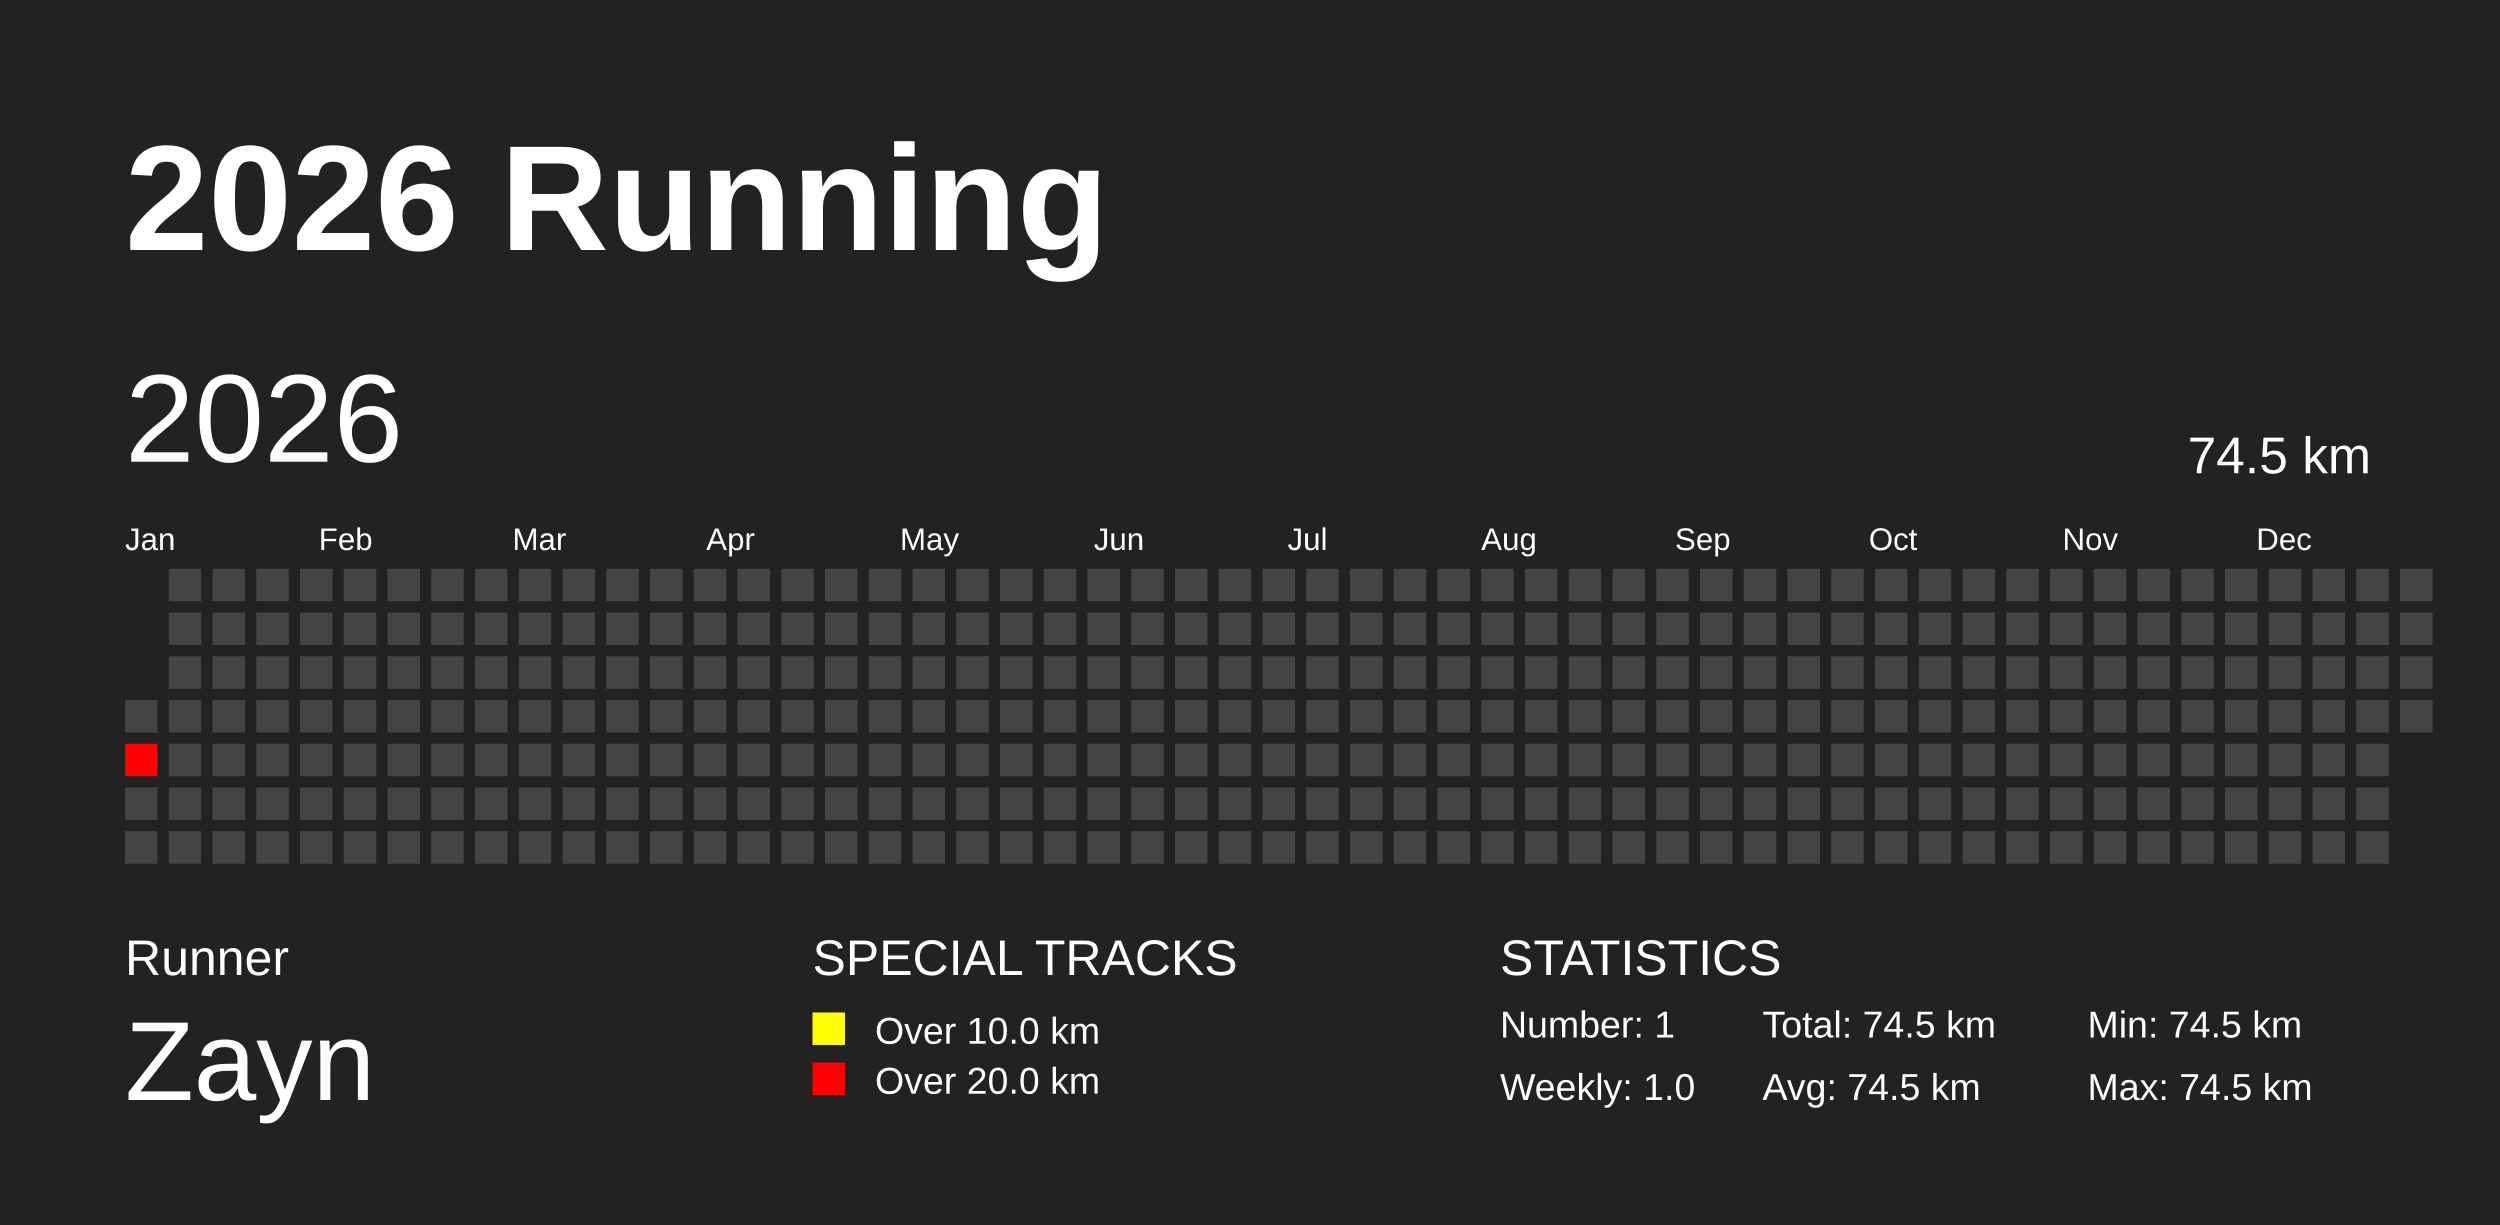
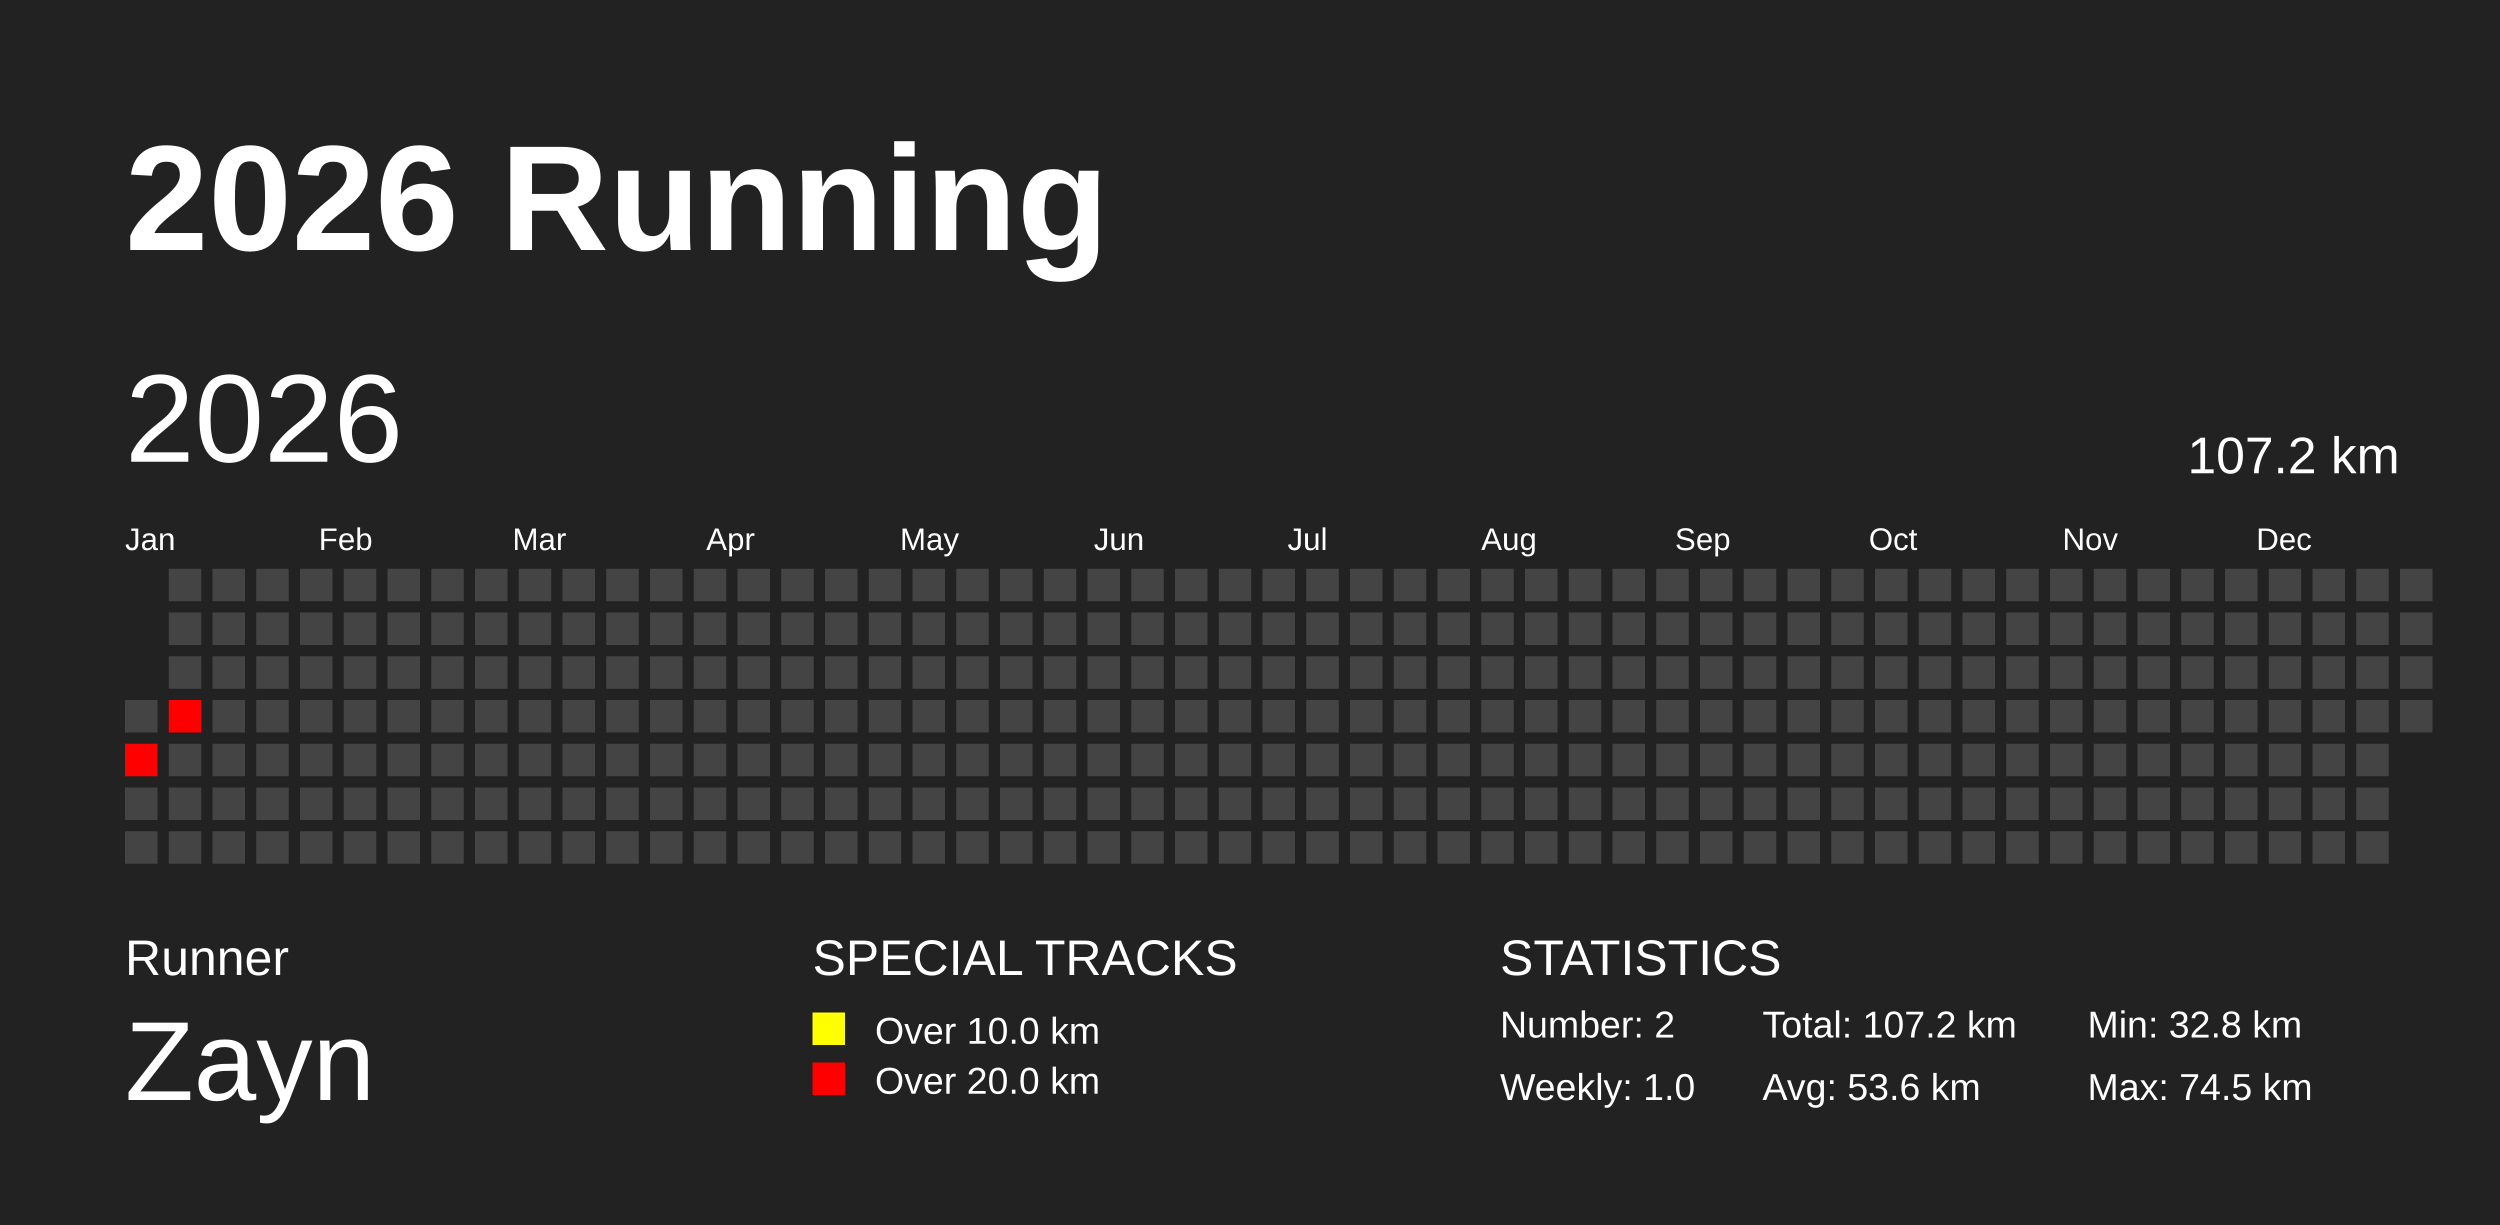
<svg xmlns="http://www.w3.org/2000/svg" baseProfile="full" height="98mm" version="1.1" viewBox="0,0,200,98" width="200mm">
  <defs />
  <rect fill="#222222" height="98" width="200" x="0" y="0" />
  <text fill="#FFFFFF" style="font-size:12px; font-family:Arial; font-weight:bold;" x="10" y="20">2026 Running</text>
  <text fill="#FFFFFF" style="font-size:4px; font-family:Arial" x="10" y="78">Runner</text>
  <text fill="#FFFFFF" style="font-size:9px; font-family:Arial" x="10" y="88">Zayn</text>
  <text fill="#FFFFFF" style="font-size:4px; font-family:Arial" x="65" y="78">SPECIAL TRACKS</text>
  <rect fill="yellow" height="2.6" width="2.6" x="65" y="81" />
  <text fill="#FFFFFF" style="font-size:3px; font-family:Arial" x="70" y="83.5">Over 10.0 km</text>
  <rect fill="red" height="2.6" width="2.6" x="65" y="85" />
  <text fill="#FFFFFF" style="font-size:3px; font-family:Arial" x="70" y="87.5">Over 20.0 km</text>
  <text fill="#FFFFFF" style="font-size:4px; font-family:Arial" x="120" y="78">STATISTICS</text>
-   <text fill="#FFFFFF" style="font-size:3px; font-family:Arial" x="120" y="83">Number: 1</text>
+   <text fill="#FFFFFF" style="font-size:3px; font-family:Arial" x="120" y="83">Number: 2</text>
  <text fill="#FFFFFF" style="font-size:3px; font-family:Arial" x="120" y="88">Weekly: 1.0</text>
-   <text fill="#FFFFFF" style="font-size:3px; font-family:Arial" x="141" y="83">Total: 74.5 km</text>
-   <text fill="#FFFFFF" style="font-size:3px; font-family:Arial" x="141" y="88">Avg: 74.5 km</text>
-   <text fill="#FFFFFF" style="font-size:3px; font-family:Arial" x="167" y="83">Min: 74.5 km</text>
+   <text fill="#FFFFFF" style="font-size:3px; font-family:Arial" x="141" y="83">Total: 107.2 km</text>
+   <text fill="#FFFFFF" style="font-size:3px; font-family:Arial" x="141" y="88">Avg: 53.6 km</text>
+   <text fill="#FFFFFF" style="font-size:3px; font-family:Arial" x="167" y="83">Min: 32.8 km</text>
  <text fill="#FFFFFF" style="font-size:3px; font-family:Arial" x="167" y="88">Max: 74.5 km</text>
  <text dominant-baseline="hanging" fill="#FFFFFF" style="font-size:10.0px; font-family:Arial;" x="10" y="30">2026</text>
-   <text dominant-baseline="hanging" fill="#FFFFFF" style="font-size:4.125px; font-family:Arial;" x="175" y="35">74.5 km</text>
+   <text dominant-baseline="hanging" fill="#FFFFFF" style="font-size:4.125px; font-family:Arial;" x="175" y="35">107.2 km</text>
  <text fill="#FFFFFF" style="font-size:2.5px; font-family:Arial" x="10.0" y="44">Jan</text>
  <text fill="#FFFFFF" style="font-size:2.5px; font-family:Arial" x="25.5" y="44">Feb</text>
  <text fill="#FFFFFF" style="font-size:2.5px; font-family:Arial" x="41.0" y="44">Mar</text>
  <text fill="#FFFFFF" style="font-size:2.5px; font-family:Arial" x="56.5" y="44">Apr</text>
  <text fill="#FFFFFF" style="font-size:2.5px; font-family:Arial" x="72.0" y="44">May</text>
  <text fill="#FFFFFF" style="font-size:2.5px; font-family:Arial" x="87.5" y="44">Jun</text>
  <text fill="#FFFFFF" style="font-size:2.5px; font-family:Arial" x="103.0" y="44">Jul</text>
  <text fill="#FFFFFF" style="font-size:2.5px; font-family:Arial" x="118.5" y="44">Aug</text>
  <text fill="#FFFFFF" style="font-size:2.5px; font-family:Arial" x="134.0" y="44">Sep</text>
  <text fill="#FFFFFF" style="font-size:2.5px; font-family:Arial" x="149.5" y="44">Oct</text>
  <text fill="#FFFFFF" style="font-size:2.5px; font-family:Arial" x="165.0" y="44">Nov</text>
  <text fill="#FFFFFF" style="font-size:2.5px; font-family:Arial" x="180.5" y="44">Dec</text>
  <rect fill="#444444" height="2.6" width="2.6" x="10.0" y="56.0" />
  <rect fill="red" height="2.6" width="2.6" x="10.0" y="59.5" />
  <rect fill="#444444" height="2.6" width="2.6" x="10.0" y="63.0" />
  <rect fill="#444444" height="2.6" width="2.6" x="10.0" y="66.5" />
  <rect fill="#444444" height="2.6" width="2.6" x="13.5" y="45.5" />
  <rect fill="#444444" height="2.6" width="2.6" x="13.5" y="49.0" />
  <rect fill="#444444" height="2.6" width="2.6" x="13.5" y="52.5" />
-   <rect fill="#444444" height="2.6" width="2.6" x="13.5" y="56.0" />
+   <rect fill="red" height="2.6" width="2.6" x="13.5" y="56.0" />
  <rect fill="#444444" height="2.6" width="2.6" x="13.5" y="59.5" />
  <rect fill="#444444" height="2.6" width="2.6" x="13.5" y="63.0" />
  <rect fill="#444444" height="2.6" width="2.6" x="13.5" y="66.5" />
  <rect fill="#444444" height="2.6" width="2.6" x="17.0" y="45.5" />
  <rect fill="#444444" height="2.6" width="2.6" x="17.0" y="49.0" />
  <rect fill="#444444" height="2.6" width="2.6" x="17.0" y="52.5" />
  <rect fill="#444444" height="2.6" width="2.6" x="17.0" y="56.0" />
  <rect fill="#444444" height="2.6" width="2.6" x="17.0" y="59.5" />
  <rect fill="#444444" height="2.6" width="2.6" x="17.0" y="63.0" />
  <rect fill="#444444" height="2.6" width="2.6" x="17.0" y="66.5" />
  <rect fill="#444444" height="2.6" width="2.6" x="20.5" y="45.5" />
  <rect fill="#444444" height="2.6" width="2.6" x="20.5" y="49.0" />
  <rect fill="#444444" height="2.6" width="2.6" x="20.5" y="52.5" />
  <rect fill="#444444" height="2.6" width="2.6" x="20.5" y="56.0" />
  <rect fill="#444444" height="2.6" width="2.6" x="20.5" y="59.5" />
  <rect fill="#444444" height="2.6" width="2.6" x="20.5" y="63.0" />
  <rect fill="#444444" height="2.6" width="2.6" x="20.5" y="66.5" />
  <rect fill="#444444" height="2.6" width="2.6" x="24.0" y="45.5" />
  <rect fill="#444444" height="2.6" width="2.6" x="24.0" y="49.0" />
  <rect fill="#444444" height="2.6" width="2.6" x="24.0" y="52.5" />
  <rect fill="#444444" height="2.6" width="2.6" x="24.0" y="56.0" />
  <rect fill="#444444" height="2.6" width="2.6" x="24.0" y="59.5" />
  <rect fill="#444444" height="2.6" width="2.6" x="24.0" y="63.0" />
  <rect fill="#444444" height="2.6" width="2.6" x="24.0" y="66.5" />
  <rect fill="#444444" height="2.6" width="2.6" x="27.5" y="45.5" />
  <rect fill="#444444" height="2.6" width="2.6" x="27.5" y="49.0" />
  <rect fill="#444444" height="2.6" width="2.6" x="27.5" y="52.5" />
  <rect fill="#444444" height="2.6" width="2.6" x="27.5" y="56.0" />
  <rect fill="#444444" height="2.6" width="2.6" x="27.5" y="59.5" />
  <rect fill="#444444" height="2.6" width="2.6" x="27.5" y="63.0" />
  <rect fill="#444444" height="2.6" width="2.6" x="27.5" y="66.5" />
  <rect fill="#444444" height="2.6" width="2.6" x="31.0" y="45.5" />
  <rect fill="#444444" height="2.6" width="2.6" x="31.0" y="49.0" />
  <rect fill="#444444" height="2.6" width="2.6" x="31.0" y="52.5" />
  <rect fill="#444444" height="2.6" width="2.6" x="31.0" y="56.0" />
  <rect fill="#444444" height="2.6" width="2.6" x="31.0" y="59.5" />
  <rect fill="#444444" height="2.6" width="2.6" x="31.0" y="63.0" />
  <rect fill="#444444" height="2.6" width="2.6" x="31.0" y="66.5" />
  <rect fill="#444444" height="2.6" width="2.6" x="34.5" y="45.5" />
  <rect fill="#444444" height="2.6" width="2.6" x="34.5" y="49.0" />
  <rect fill="#444444" height="2.6" width="2.6" x="34.5" y="52.5" />
  <rect fill="#444444" height="2.6" width="2.6" x="34.5" y="56.0" />
  <rect fill="#444444" height="2.6" width="2.6" x="34.5" y="59.5" />
  <rect fill="#444444" height="2.6" width="2.6" x="34.5" y="63.0" />
  <rect fill="#444444" height="2.6" width="2.6" x="34.5" y="66.5" />
  <rect fill="#444444" height="2.6" width="2.6" x="38.0" y="45.5" />
  <rect fill="#444444" height="2.6" width="2.6" x="38.0" y="49.0" />
  <rect fill="#444444" height="2.6" width="2.6" x="38.0" y="52.5" />
  <rect fill="#444444" height="2.6" width="2.6" x="38.0" y="56.0" />
  <rect fill="#444444" height="2.6" width="2.6" x="38.0" y="59.5" />
  <rect fill="#444444" height="2.6" width="2.6" x="38.0" y="63.0" />
  <rect fill="#444444" height="2.6" width="2.6" x="38.0" y="66.5" />
  <rect fill="#444444" height="2.6" width="2.6" x="41.5" y="45.5" />
  <rect fill="#444444" height="2.6" width="2.6" x="41.5" y="49.0" />
  <rect fill="#444444" height="2.6" width="2.6" x="41.5" y="52.5" />
  <rect fill="#444444" height="2.6" width="2.6" x="41.5" y="56.0" />
  <rect fill="#444444" height="2.6" width="2.6" x="41.5" y="59.5" />
  <rect fill="#444444" height="2.6" width="2.6" x="41.5" y="63.0" />
  <rect fill="#444444" height="2.6" width="2.6" x="41.5" y="66.5" />
  <rect fill="#444444" height="2.6" width="2.6" x="45.0" y="45.5" />
  <rect fill="#444444" height="2.6" width="2.6" x="45.0" y="49.0" />
  <rect fill="#444444" height="2.6" width="2.6" x="45.0" y="52.5" />
  <rect fill="#444444" height="2.6" width="2.6" x="45.0" y="56.0" />
  <rect fill="#444444" height="2.6" width="2.6" x="45.0" y="59.5" />
  <rect fill="#444444" height="2.6" width="2.6" x="45.0" y="63.0" />
  <rect fill="#444444" height="2.6" width="2.6" x="45.0" y="66.5" />
  <rect fill="#444444" height="2.6" width="2.6" x="48.5" y="45.5" />
  <rect fill="#444444" height="2.6" width="2.6" x="48.5" y="49.0" />
  <rect fill="#444444" height="2.6" width="2.6" x="48.5" y="52.5" />
  <rect fill="#444444" height="2.6" width="2.6" x="48.5" y="56.0" />
  <rect fill="#444444" height="2.6" width="2.6" x="48.5" y="59.5" />
  <rect fill="#444444" height="2.6" width="2.6" x="48.5" y="63.0" />
  <rect fill="#444444" height="2.6" width="2.6" x="48.5" y="66.5" />
  <rect fill="#444444" height="2.6" width="2.6" x="52.0" y="45.5" />
  <rect fill="#444444" height="2.6" width="2.6" x="52.0" y="49.0" />
  <rect fill="#444444" height="2.6" width="2.6" x="52.0" y="52.5" />
  <rect fill="#444444" height="2.6" width="2.6" x="52.0" y="56.0" />
  <rect fill="#444444" height="2.6" width="2.6" x="52.0" y="59.5" />
  <rect fill="#444444" height="2.6" width="2.6" x="52.0" y="63.0" />
  <rect fill="#444444" height="2.6" width="2.6" x="52.0" y="66.5" />
  <rect fill="#444444" height="2.6" width="2.6" x="55.5" y="45.5" />
  <rect fill="#444444" height="2.6" width="2.6" x="55.5" y="49.0" />
  <rect fill="#444444" height="2.6" width="2.6" x="55.5" y="52.5" />
  <rect fill="#444444" height="2.6" width="2.6" x="55.5" y="56.0" />
  <rect fill="#444444" height="2.6" width="2.6" x="55.5" y="59.5" />
  <rect fill="#444444" height="2.6" width="2.6" x="55.5" y="63.0" />
  <rect fill="#444444" height="2.6" width="2.6" x="55.5" y="66.5" />
  <rect fill="#444444" height="2.6" width="2.6" x="59.0" y="45.5" />
  <rect fill="#444444" height="2.6" width="2.6" x="59.0" y="49.0" />
  <rect fill="#444444" height="2.6" width="2.6" x="59.0" y="52.5" />
  <rect fill="#444444" height="2.6" width="2.6" x="59.0" y="56.0" />
  <rect fill="#444444" height="2.6" width="2.6" x="59.0" y="59.5" />
  <rect fill="#444444" height="2.6" width="2.6" x="59.0" y="63.0" />
  <rect fill="#444444" height="2.6" width="2.6" x="59.0" y="66.5" />
  <rect fill="#444444" height="2.6" width="2.6" x="62.5" y="45.5" />
  <rect fill="#444444" height="2.6" width="2.6" x="62.5" y="49.0" />
  <rect fill="#444444" height="2.6" width="2.6" x="62.5" y="52.5" />
  <rect fill="#444444" height="2.6" width="2.6" x="62.5" y="56.0" />
  <rect fill="#444444" height="2.6" width="2.6" x="62.5" y="59.5" />
  <rect fill="#444444" height="2.6" width="2.6" x="62.5" y="63.0" />
  <rect fill="#444444" height="2.6" width="2.6" x="62.5" y="66.5" />
  <rect fill="#444444" height="2.6" width="2.6" x="66.0" y="45.5" />
  <rect fill="#444444" height="2.6" width="2.6" x="66.0" y="49.0" />
  <rect fill="#444444" height="2.6" width="2.6" x="66.0" y="52.5" />
  <rect fill="#444444" height="2.6" width="2.6" x="66.0" y="56.0" />
  <rect fill="#444444" height="2.6" width="2.6" x="66.0" y="59.5" />
  <rect fill="#444444" height="2.6" width="2.6" x="66.0" y="63.0" />
  <rect fill="#444444" height="2.6" width="2.6" x="66.0" y="66.5" />
  <rect fill="#444444" height="2.6" width="2.6" x="69.5" y="45.5" />
  <rect fill="#444444" height="2.6" width="2.6" x="69.5" y="49.0" />
  <rect fill="#444444" height="2.6" width="2.6" x="69.5" y="52.5" />
  <rect fill="#444444" height="2.6" width="2.6" x="69.5" y="56.0" />
  <rect fill="#444444" height="2.6" width="2.6" x="69.5" y="59.5" />
  <rect fill="#444444" height="2.6" width="2.6" x="69.5" y="63.0" />
  <rect fill="#444444" height="2.6" width="2.6" x="69.5" y="66.5" />
  <rect fill="#444444" height="2.6" width="2.6" x="73.0" y="45.5" />
  <rect fill="#444444" height="2.6" width="2.6" x="73.0" y="49.0" />
  <rect fill="#444444" height="2.6" width="2.6" x="73.0" y="52.5" />
  <rect fill="#444444" height="2.6" width="2.6" x="73.0" y="56.0" />
  <rect fill="#444444" height="2.6" width="2.6" x="73.0" y="59.5" />
  <rect fill="#444444" height="2.6" width="2.6" x="73.0" y="63.0" />
  <rect fill="#444444" height="2.6" width="2.6" x="73.0" y="66.5" />
  <rect fill="#444444" height="2.6" width="2.6" x="76.5" y="45.5" />
  <rect fill="#444444" height="2.6" width="2.6" x="76.5" y="49.0" />
  <rect fill="#444444" height="2.6" width="2.6" x="76.5" y="52.5" />
  <rect fill="#444444" height="2.6" width="2.6" x="76.5" y="56.0" />
  <rect fill="#444444" height="2.6" width="2.6" x="76.5" y="59.5" />
  <rect fill="#444444" height="2.6" width="2.6" x="76.5" y="63.0" />
  <rect fill="#444444" height="2.6" width="2.6" x="76.5" y="66.5" />
  <rect fill="#444444" height="2.6" width="2.6" x="80.0" y="45.5" />
  <rect fill="#444444" height="2.6" width="2.6" x="80.0" y="49.0" />
  <rect fill="#444444" height="2.6" width="2.6" x="80.0" y="52.5" />
  <rect fill="#444444" height="2.6" width="2.6" x="80.0" y="56.0" />
  <rect fill="#444444" height="2.6" width="2.6" x="80.0" y="59.5" />
  <rect fill="#444444" height="2.6" width="2.6" x="80.0" y="63.0" />
  <rect fill="#444444" height="2.6" width="2.6" x="80.0" y="66.5" />
  <rect fill="#444444" height="2.6" width="2.6" x="83.5" y="45.5" />
  <rect fill="#444444" height="2.6" width="2.6" x="83.5" y="49.0" />
  <rect fill="#444444" height="2.6" width="2.6" x="83.5" y="52.5" />
  <rect fill="#444444" height="2.6" width="2.6" x="83.5" y="56.0" />
  <rect fill="#444444" height="2.6" width="2.6" x="83.5" y="59.5" />
  <rect fill="#444444" height="2.6" width="2.6" x="83.5" y="63.0" />
  <rect fill="#444444" height="2.6" width="2.6" x="83.5" y="66.5" />
  <rect fill="#444444" height="2.6" width="2.6" x="87.0" y="45.5" />
  <rect fill="#444444" height="2.6" width="2.6" x="87.0" y="49.0" />
  <rect fill="#444444" height="2.6" width="2.6" x="87.0" y="52.5" />
  <rect fill="#444444" height="2.6" width="2.6" x="87.0" y="56.0" />
  <rect fill="#444444" height="2.6" width="2.6" x="87.0" y="59.5" />
  <rect fill="#444444" height="2.6" width="2.6" x="87.0" y="63.0" />
  <rect fill="#444444" height="2.6" width="2.6" x="87.0" y="66.5" />
  <rect fill="#444444" height="2.6" width="2.6" x="90.5" y="45.5" />
  <rect fill="#444444" height="2.6" width="2.6" x="90.5" y="49.0" />
  <rect fill="#444444" height="2.6" width="2.6" x="90.5" y="52.5" />
  <rect fill="#444444" height="2.6" width="2.6" x="90.5" y="56.0" />
  <rect fill="#444444" height="2.6" width="2.6" x="90.5" y="59.5" />
  <rect fill="#444444" height="2.6" width="2.6" x="90.5" y="63.0" />
  <rect fill="#444444" height="2.6" width="2.6" x="90.5" y="66.5" />
  <rect fill="#444444" height="2.6" width="2.6" x="94.0" y="45.5" />
  <rect fill="#444444" height="2.6" width="2.6" x="94.0" y="49.0" />
  <rect fill="#444444" height="2.6" width="2.6" x="94.0" y="52.5" />
  <rect fill="#444444" height="2.6" width="2.6" x="94.0" y="56.0" />
  <rect fill="#444444" height="2.6" width="2.6" x="94.0" y="59.5" />
  <rect fill="#444444" height="2.6" width="2.6" x="94.0" y="63.0" />
  <rect fill="#444444" height="2.6" width="2.6" x="94.0" y="66.5" />
  <rect fill="#444444" height="2.6" width="2.6" x="97.5" y="45.5" />
  <rect fill="#444444" height="2.6" width="2.6" x="97.5" y="49.0" />
  <rect fill="#444444" height="2.6" width="2.6" x="97.5" y="52.5" />
  <rect fill="#444444" height="2.6" width="2.6" x="97.5" y="56.0" />
  <rect fill="#444444" height="2.6" width="2.6" x="97.5" y="59.5" />
  <rect fill="#444444" height="2.6" width="2.6" x="97.5" y="63.0" />
  <rect fill="#444444" height="2.6" width="2.6" x="97.5" y="66.5" />
  <rect fill="#444444" height="2.6" width="2.6" x="101.0" y="45.5" />
  <rect fill="#444444" height="2.6" width="2.6" x="101.0" y="49.0" />
  <rect fill="#444444" height="2.6" width="2.6" x="101.0" y="52.5" />
  <rect fill="#444444" height="2.6" width="2.6" x="101.0" y="56.0" />
  <rect fill="#444444" height="2.6" width="2.6" x="101.0" y="59.5" />
  <rect fill="#444444" height="2.6" width="2.6" x="101.0" y="63.0" />
  <rect fill="#444444" height="2.6" width="2.6" x="101.0" y="66.5" />
  <rect fill="#444444" height="2.6" width="2.6" x="104.5" y="45.5" />
  <rect fill="#444444" height="2.6" width="2.6" x="104.5" y="49.0" />
  <rect fill="#444444" height="2.6" width="2.6" x="104.5" y="52.5" />
  <rect fill="#444444" height="2.6" width="2.6" x="104.5" y="56.0" />
  <rect fill="#444444" height="2.6" width="2.6" x="104.5" y="59.5" />
  <rect fill="#444444" height="2.6" width="2.6" x="104.5" y="63.0" />
  <rect fill="#444444" height="2.6" width="2.6" x="104.5" y="66.5" />
  <rect fill="#444444" height="2.6" width="2.6" x="108.0" y="45.5" />
  <rect fill="#444444" height="2.6" width="2.6" x="108.0" y="49.0" />
  <rect fill="#444444" height="2.6" width="2.6" x="108.0" y="52.5" />
  <rect fill="#444444" height="2.6" width="2.6" x="108.0" y="56.0" />
  <rect fill="#444444" height="2.6" width="2.6" x="108.0" y="59.5" />
  <rect fill="#444444" height="2.6" width="2.6" x="108.0" y="63.0" />
  <rect fill="#444444" height="2.6" width="2.6" x="108.0" y="66.5" />
  <rect fill="#444444" height="2.6" width="2.6" x="111.5" y="45.5" />
  <rect fill="#444444" height="2.6" width="2.6" x="111.5" y="49.0" />
  <rect fill="#444444" height="2.6" width="2.6" x="111.5" y="52.5" />
  <rect fill="#444444" height="2.6" width="2.6" x="111.5" y="56.0" />
  <rect fill="#444444" height="2.6" width="2.6" x="111.5" y="59.5" />
  <rect fill="#444444" height="2.6" width="2.6" x="111.5" y="63.0" />
  <rect fill="#444444" height="2.6" width="2.6" x="111.5" y="66.5" />
  <rect fill="#444444" height="2.6" width="2.6" x="115.0" y="45.5" />
  <rect fill="#444444" height="2.6" width="2.6" x="115.0" y="49.0" />
  <rect fill="#444444" height="2.6" width="2.6" x="115.0" y="52.5" />
  <rect fill="#444444" height="2.6" width="2.6" x="115.0" y="56.0" />
  <rect fill="#444444" height="2.6" width="2.6" x="115.0" y="59.5" />
  <rect fill="#444444" height="2.6" width="2.6" x="115.0" y="63.0" />
  <rect fill="#444444" height="2.6" width="2.6" x="115.0" y="66.5" />
  <rect fill="#444444" height="2.6" width="2.6" x="118.5" y="45.5" />
  <rect fill="#444444" height="2.6" width="2.6" x="118.5" y="49.0" />
  <rect fill="#444444" height="2.6" width="2.6" x="118.5" y="52.5" />
  <rect fill="#444444" height="2.6" width="2.6" x="118.5" y="56.0" />
  <rect fill="#444444" height="2.6" width="2.6" x="118.5" y="59.5" />
  <rect fill="#444444" height="2.6" width="2.6" x="118.5" y="63.0" />
  <rect fill="#444444" height="2.6" width="2.6" x="118.5" y="66.5" />
  <rect fill="#444444" height="2.6" width="2.6" x="122.0" y="45.5" />
  <rect fill="#444444" height="2.6" width="2.6" x="122.0" y="49.0" />
  <rect fill="#444444" height="2.6" width="2.6" x="122.0" y="52.5" />
  <rect fill="#444444" height="2.6" width="2.6" x="122.0" y="56.0" />
  <rect fill="#444444" height="2.6" width="2.6" x="122.0" y="59.5" />
  <rect fill="#444444" height="2.6" width="2.6" x="122.0" y="63.0" />
  <rect fill="#444444" height="2.6" width="2.6" x="122.0" y="66.5" />
  <rect fill="#444444" height="2.6" width="2.6" x="125.5" y="45.5" />
  <rect fill="#444444" height="2.6" width="2.6" x="125.5" y="49.0" />
  <rect fill="#444444" height="2.6" width="2.6" x="125.5" y="52.5" />
  <rect fill="#444444" height="2.6" width="2.6" x="125.5" y="56.0" />
  <rect fill="#444444" height="2.6" width="2.6" x="125.5" y="59.5" />
  <rect fill="#444444" height="2.6" width="2.6" x="125.5" y="63.0" />
  <rect fill="#444444" height="2.6" width="2.6" x="125.5" y="66.5" />
  <rect fill="#444444" height="2.6" width="2.6" x="129.0" y="45.5" />
  <rect fill="#444444" height="2.6" width="2.6" x="129.0" y="49.0" />
  <rect fill="#444444" height="2.6" width="2.6" x="129.0" y="52.5" />
  <rect fill="#444444" height="2.6" width="2.6" x="129.0" y="56.0" />
  <rect fill="#444444" height="2.6" width="2.6" x="129.0" y="59.5" />
  <rect fill="#444444" height="2.6" width="2.6" x="129.0" y="63.0" />
  <rect fill="#444444" height="2.6" width="2.6" x="129.0" y="66.5" />
  <rect fill="#444444" height="2.6" width="2.6" x="132.5" y="45.5" />
  <rect fill="#444444" height="2.6" width="2.6" x="132.5" y="49.0" />
  <rect fill="#444444" height="2.6" width="2.6" x="132.5" y="52.5" />
  <rect fill="#444444" height="2.6" width="2.6" x="132.5" y="56.0" />
  <rect fill="#444444" height="2.6" width="2.6" x="132.5" y="59.5" />
  <rect fill="#444444" height="2.6" width="2.6" x="132.5" y="63.0" />
  <rect fill="#444444" height="2.6" width="2.6" x="132.5" y="66.5" />
  <rect fill="#444444" height="2.6" width="2.6" x="136.0" y="45.5" />
  <rect fill="#444444" height="2.6" width="2.6" x="136.0" y="49.0" />
  <rect fill="#444444" height="2.6" width="2.6" x="136.0" y="52.5" />
  <rect fill="#444444" height="2.6" width="2.6" x="136.0" y="56.0" />
  <rect fill="#444444" height="2.6" width="2.6" x="136.0" y="59.5" />
  <rect fill="#444444" height="2.6" width="2.6" x="136.0" y="63.0" />
  <rect fill="#444444" height="2.6" width="2.6" x="136.0" y="66.5" />
  <rect fill="#444444" height="2.6" width="2.6" x="139.5" y="45.5" />
  <rect fill="#444444" height="2.6" width="2.6" x="139.5" y="49.0" />
  <rect fill="#444444" height="2.6" width="2.6" x="139.5" y="52.5" />
  <rect fill="#444444" height="2.6" width="2.6" x="139.5" y="56.0" />
  <rect fill="#444444" height="2.6" width="2.6" x="139.5" y="59.5" />
  <rect fill="#444444" height="2.6" width="2.6" x="139.5" y="63.0" />
  <rect fill="#444444" height="2.6" width="2.6" x="139.5" y="66.5" />
  <rect fill="#444444" height="2.6" width="2.6" x="143.0" y="45.5" />
  <rect fill="#444444" height="2.6" width="2.6" x="143.0" y="49.0" />
  <rect fill="#444444" height="2.6" width="2.6" x="143.0" y="52.5" />
  <rect fill="#444444" height="2.6" width="2.6" x="143.0" y="56.0" />
  <rect fill="#444444" height="2.6" width="2.6" x="143.0" y="59.5" />
  <rect fill="#444444" height="2.6" width="2.6" x="143.0" y="63.0" />
  <rect fill="#444444" height="2.6" width="2.6" x="143.0" y="66.5" />
  <rect fill="#444444" height="2.6" width="2.6" x="146.5" y="45.5" />
  <rect fill="#444444" height="2.6" width="2.6" x="146.5" y="49.0" />
  <rect fill="#444444" height="2.6" width="2.6" x="146.5" y="52.5" />
  <rect fill="#444444" height="2.6" width="2.6" x="146.5" y="56.0" />
  <rect fill="#444444" height="2.6" width="2.6" x="146.5" y="59.5" />
  <rect fill="#444444" height="2.6" width="2.6" x="146.5" y="63.0" />
  <rect fill="#444444" height="2.6" width="2.6" x="146.5" y="66.5" />
  <rect fill="#444444" height="2.6" width="2.6" x="150.0" y="45.5" />
  <rect fill="#444444" height="2.6" width="2.6" x="150.0" y="49.0" />
  <rect fill="#444444" height="2.6" width="2.6" x="150.0" y="52.5" />
  <rect fill="#444444" height="2.6" width="2.6" x="150.0" y="56.0" />
  <rect fill="#444444" height="2.6" width="2.6" x="150.0" y="59.5" />
  <rect fill="#444444" height="2.6" width="2.6" x="150.0" y="63.0" />
  <rect fill="#444444" height="2.6" width="2.6" x="150.0" y="66.5" />
  <rect fill="#444444" height="2.6" width="2.6" x="153.5" y="45.5" />
  <rect fill="#444444" height="2.6" width="2.6" x="153.5" y="49.0" />
  <rect fill="#444444" height="2.6" width="2.6" x="153.5" y="52.5" />
  <rect fill="#444444" height="2.6" width="2.6" x="153.5" y="56.0" />
  <rect fill="#444444" height="2.6" width="2.6" x="153.5" y="59.5" />
  <rect fill="#444444" height="2.6" width="2.6" x="153.5" y="63.0" />
  <rect fill="#444444" height="2.6" width="2.6" x="153.5" y="66.5" />
  <rect fill="#444444" height="2.6" width="2.6" x="157.0" y="45.5" />
  <rect fill="#444444" height="2.6" width="2.6" x="157.0" y="49.0" />
  <rect fill="#444444" height="2.6" width="2.6" x="157.0" y="52.5" />
  <rect fill="#444444" height="2.6" width="2.6" x="157.0" y="56.0" />
  <rect fill="#444444" height="2.6" width="2.6" x="157.0" y="59.5" />
  <rect fill="#444444" height="2.6" width="2.6" x="157.0" y="63.0" />
  <rect fill="#444444" height="2.6" width="2.6" x="157.0" y="66.5" />
  <rect fill="#444444" height="2.6" width="2.6" x="160.5" y="45.5" />
  <rect fill="#444444" height="2.6" width="2.6" x="160.5" y="49.0" />
  <rect fill="#444444" height="2.6" width="2.6" x="160.5" y="52.5" />
  <rect fill="#444444" height="2.6" width="2.6" x="160.5" y="56.0" />
  <rect fill="#444444" height="2.6" width="2.6" x="160.5" y="59.5" />
  <rect fill="#444444" height="2.6" width="2.6" x="160.5" y="63.0" />
  <rect fill="#444444" height="2.6" width="2.6" x="160.5" y="66.5" />
  <rect fill="#444444" height="2.6" width="2.6" x="164.0" y="45.5" />
  <rect fill="#444444" height="2.6" width="2.6" x="164.0" y="49.0" />
  <rect fill="#444444" height="2.6" width="2.6" x="164.0" y="52.5" />
  <rect fill="#444444" height="2.6" width="2.6" x="164.0" y="56.0" />
  <rect fill="#444444" height="2.6" width="2.6" x="164.0" y="59.5" />
  <rect fill="#444444" height="2.6" width="2.6" x="164.0" y="63.0" />
  <rect fill="#444444" height="2.6" width="2.6" x="164.0" y="66.5" />
  <rect fill="#444444" height="2.6" width="2.6" x="167.5" y="45.5" />
  <rect fill="#444444" height="2.6" width="2.6" x="167.5" y="49.0" />
  <rect fill="#444444" height="2.6" width="2.6" x="167.5" y="52.5" />
  <rect fill="#444444" height="2.6" width="2.6" x="167.5" y="56.0" />
  <rect fill="#444444" height="2.6" width="2.6" x="167.5" y="59.5" />
  <rect fill="#444444" height="2.6" width="2.6" x="167.5" y="63.0" />
  <rect fill="#444444" height="2.6" width="2.6" x="167.5" y="66.5" />
  <rect fill="#444444" height="2.6" width="2.6" x="171.0" y="45.5" />
  <rect fill="#444444" height="2.6" width="2.6" x="171.0" y="49.0" />
  <rect fill="#444444" height="2.6" width="2.6" x="171.0" y="52.5" />
  <rect fill="#444444" height="2.6" width="2.6" x="171.0" y="56.0" />
  <rect fill="#444444" height="2.6" width="2.6" x="171.0" y="59.5" />
  <rect fill="#444444" height="2.6" width="2.6" x="171.0" y="63.0" />
  <rect fill="#444444" height="2.6" width="2.6" x="171.0" y="66.5" />
  <rect fill="#444444" height="2.6" width="2.6" x="174.5" y="45.5" />
  <rect fill="#444444" height="2.6" width="2.6" x="174.5" y="49.0" />
  <rect fill="#444444" height="2.6" width="2.6" x="174.5" y="52.5" />
  <rect fill="#444444" height="2.6" width="2.6" x="174.5" y="56.0" />
  <rect fill="#444444" height="2.6" width="2.6" x="174.5" y="59.5" />
  <rect fill="#444444" height="2.6" width="2.6" x="174.5" y="63.0" />
  <rect fill="#444444" height="2.6" width="2.6" x="174.5" y="66.5" />
  <rect fill="#444444" height="2.6" width="2.6" x="178.0" y="45.5" />
  <rect fill="#444444" height="2.6" width="2.6" x="178.0" y="49.0" />
  <rect fill="#444444" height="2.6" width="2.6" x="178.0" y="52.5" />
  <rect fill="#444444" height="2.6" width="2.6" x="178.0" y="56.0" />
  <rect fill="#444444" height="2.6" width="2.6" x="178.0" y="59.5" />
  <rect fill="#444444" height="2.6" width="2.6" x="178.0" y="63.0" />
  <rect fill="#444444" height="2.6" width="2.6" x="178.0" y="66.5" />
  <rect fill="#444444" height="2.6" width="2.6" x="181.5" y="45.5" />
  <rect fill="#444444" height="2.6" width="2.6" x="181.5" y="49.0" />
  <rect fill="#444444" height="2.6" width="2.6" x="181.5" y="52.5" />
  <rect fill="#444444" height="2.6" width="2.6" x="181.5" y="56.0" />
  <rect fill="#444444" height="2.6" width="2.6" x="181.5" y="59.5" />
  <rect fill="#444444" height="2.6" width="2.6" x="181.5" y="63.0" />
  <rect fill="#444444" height="2.6" width="2.6" x="181.5" y="66.5" />
  <rect fill="#444444" height="2.6" width="2.6" x="185.0" y="45.5" />
  <rect fill="#444444" height="2.6" width="2.6" x="185.0" y="49.0" />
  <rect fill="#444444" height="2.6" width="2.6" x="185.0" y="52.5" />
  <rect fill="#444444" height="2.6" width="2.6" x="185.0" y="56.0" />
  <rect fill="#444444" height="2.6" width="2.6" x="185.0" y="59.5" />
  <rect fill="#444444" height="2.6" width="2.6" x="185.0" y="63.0" />
  <rect fill="#444444" height="2.6" width="2.6" x="185.0" y="66.5" />
  <rect fill="#444444" height="2.6" width="2.6" x="188.5" y="45.5" />
  <rect fill="#444444" height="2.6" width="2.6" x="188.5" y="49.0" />
  <rect fill="#444444" height="2.6" width="2.6" x="188.5" y="52.5" />
  <rect fill="#444444" height="2.6" width="2.6" x="188.5" y="56.0" />
  <rect fill="#444444" height="2.6" width="2.6" x="188.5" y="59.5" />
  <rect fill="#444444" height="2.6" width="2.6" x="188.5" y="63.0" />
  <rect fill="#444444" height="2.6" width="2.6" x="188.5" y="66.5" />
  <rect fill="#444444" height="2.6" width="2.6" x="192.0" y="45.5" />
  <rect fill="#444444" height="2.6" width="2.6" x="192.0" y="49.0" />
  <rect fill="#444444" height="2.6" width="2.6" x="192.0" y="52.5" />
  <rect fill="#444444" height="2.6" width="2.6" x="192.0" y="56.0" />
</svg>
